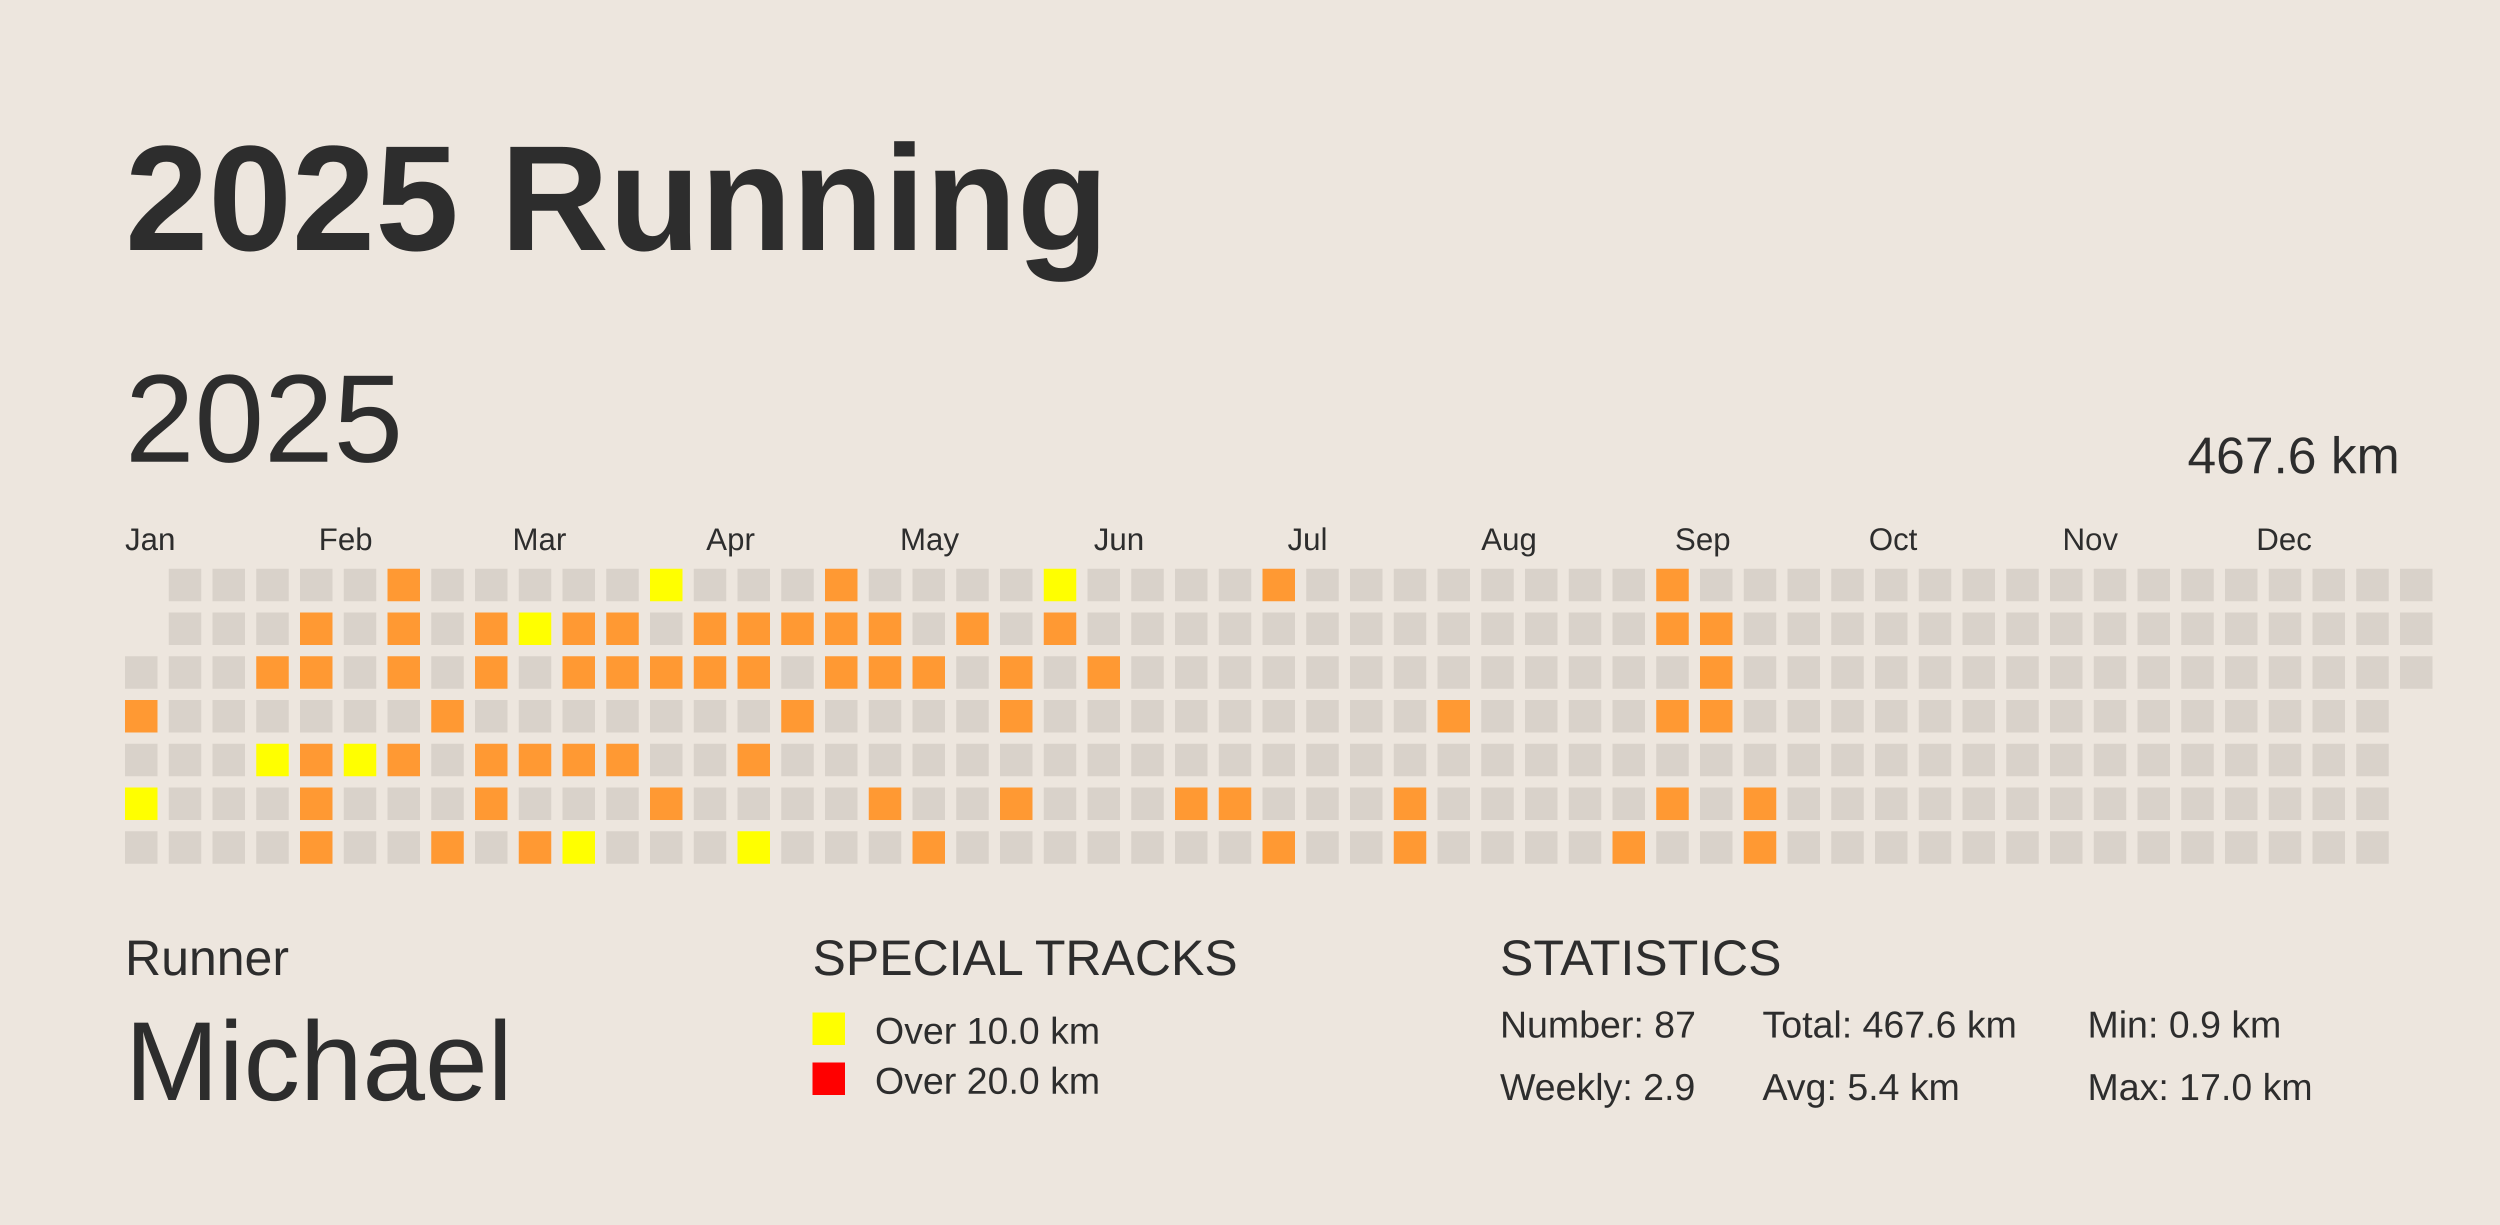
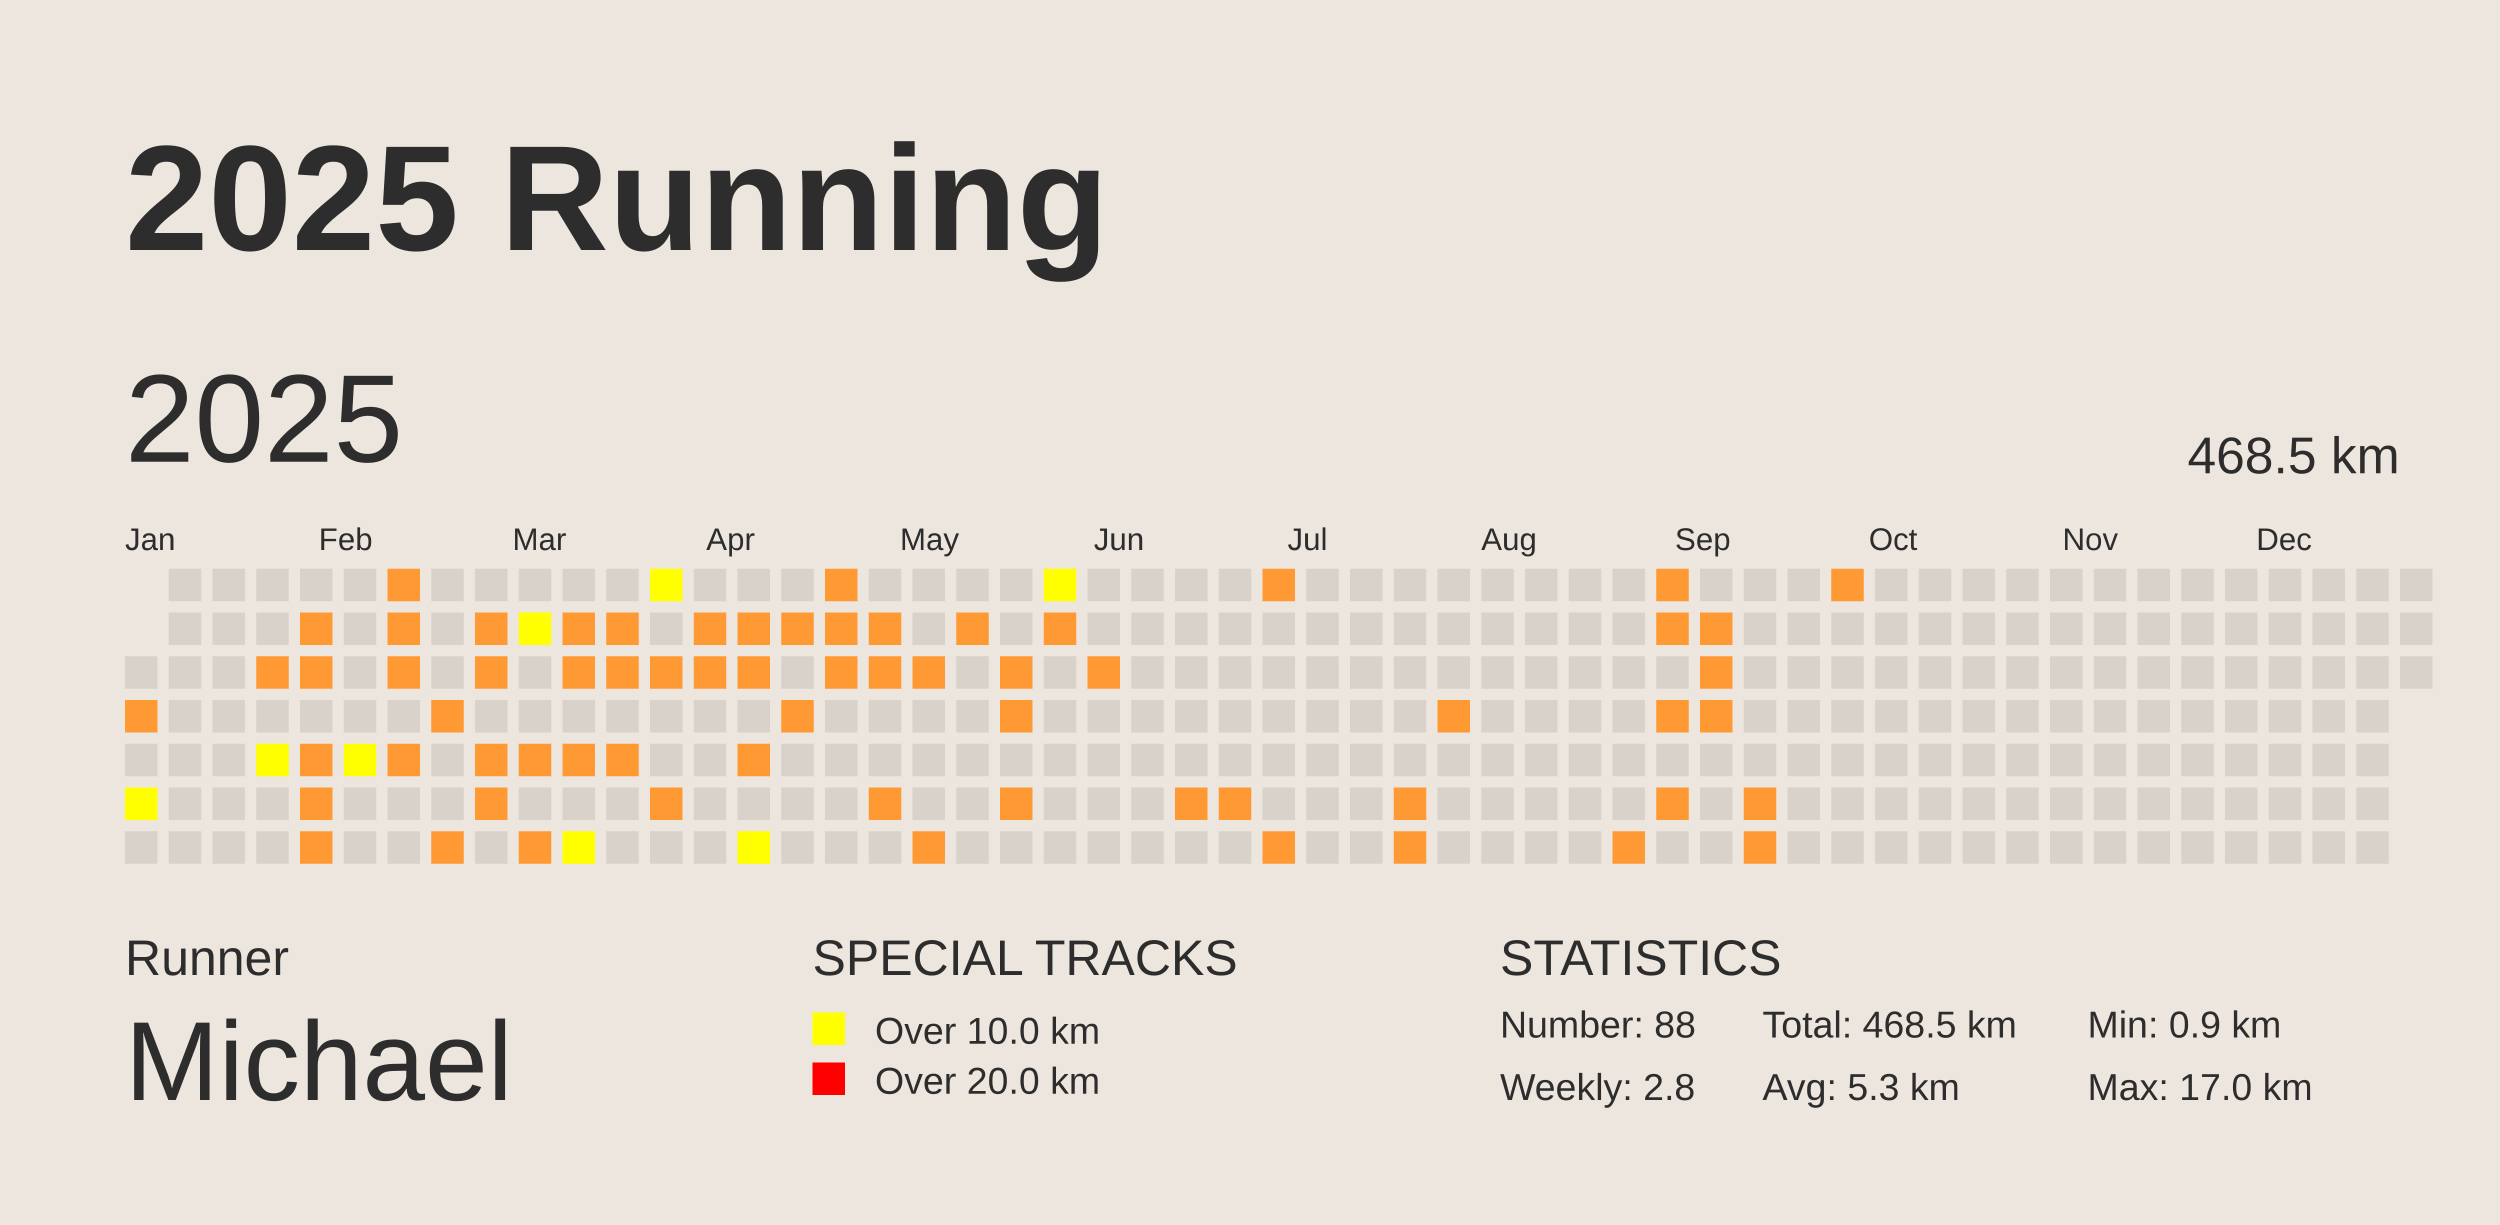
<svg xmlns="http://www.w3.org/2000/svg" baseProfile="full" height="98mm" version="1.1" viewBox="0,0,200,98" width="200mm">
  <defs />
  <rect fill="#EDE6DE" height="98" width="200" x="0" y="0" />
  <text fill="#2D2D2D" style="font-size:12px; font-family:Arial; font-weight:bold;" x="10" y="20">2025 Running</text>
  <text fill="#2D2D2D" style="font-size:4px; font-family:Arial" x="10" y="78">Runner</text>
  <text fill="#2D2D2D" style="font-size:9px; font-family:Arial" x="10" y="88">Michael</text>
  <text fill="#2D2D2D" style="font-size:4px; font-family:Arial" x="65" y="78">SPECIAL TRACKS</text>
  <rect fill="yellow" height="2.6" width="2.6" x="65" y="81" />
  <text fill="#2D2D2D" style="font-size:3px; font-family:Arial" x="70" y="83.5">Over 10.0 km</text>
  <rect fill="red" height="2.6" width="2.6" x="65" y="85" />
  <text fill="#2D2D2D" style="font-size:3px; font-family:Arial" x="70" y="87.5">Over 20.0 km</text>
  <text fill="#2D2D2D" style="font-size:4px; font-family:Arial" x="120" y="78">STATISTICS</text>
-   <text fill="#2D2D2D" style="font-size:3px; font-family:Arial" x="120" y="83">Number: 87</text>
-   <text fill="#2D2D2D" style="font-size:3px; font-family:Arial" x="120" y="88">Weekly: 2.9</text>
-   <text fill="#2D2D2D" style="font-size:3px; font-family:Arial" x="141" y="83">Total: 467.6 km</text>
-   <text fill="#2D2D2D" style="font-size:3px; font-family:Arial" x="141" y="88">Avg: 5.4 km</text>
+   <text fill="#2D2D2D" style="font-size:3px; font-family:Arial" x="120" y="83">Number: 88</text>
+   <text fill="#2D2D2D" style="font-size:3px; font-family:Arial" x="120" y="88">Weekly: 2.8</text>
+   <text fill="#2D2D2D" style="font-size:3px; font-family:Arial" x="141" y="83">Total: 468.5 km</text>
+   <text fill="#2D2D2D" style="font-size:3px; font-family:Arial" x="141" y="88">Avg: 5.3 km</text>
  <text fill="#2D2D2D" style="font-size:3px; font-family:Arial" x="167" y="83">Min: 0.9 km</text>
  <text fill="#2D2D2D" style="font-size:3px; font-family:Arial" x="167" y="88">Max: 17.0 km</text>
  <text dominant-baseline="hanging" fill="#2D2D2D" style="font-size:10.0px; font-family:Arial;" x="10" y="30">2025</text>
-   <text dominant-baseline="hanging" fill="#2D2D2D" style="font-size:4.125px; font-family:Arial;" x="175" y="35">467.6 km</text>
+   <text dominant-baseline="hanging" fill="#2D2D2D" style="font-size:4.125px; font-family:Arial;" x="175" y="35">468.5 km</text>
  <text fill="#2D2D2D" style="font-size:2.5px; font-family:Arial" x="10.0" y="44">Jan</text>
  <text fill="#2D2D2D" style="font-size:2.5px; font-family:Arial" x="25.5" y="44">Feb</text>
  <text fill="#2D2D2D" style="font-size:2.5px; font-family:Arial" x="41.0" y="44">Mar</text>
  <text fill="#2D2D2D" style="font-size:2.5px; font-family:Arial" x="56.5" y="44">Apr</text>
  <text fill="#2D2D2D" style="font-size:2.5px; font-family:Arial" x="72.0" y="44">May</text>
  <text fill="#2D2D2D" style="font-size:2.5px; font-family:Arial" x="87.5" y="44">Jun</text>
  <text fill="#2D2D2D" style="font-size:2.5px; font-family:Arial" x="103.0" y="44">Jul</text>
  <text fill="#2D2D2D" style="font-size:2.5px; font-family:Arial" x="118.5" y="44">Aug</text>
  <text fill="#2D2D2D" style="font-size:2.5px; font-family:Arial" x="134.0" y="44">Sep</text>
  <text fill="#2D2D2D" style="font-size:2.5px; font-family:Arial" x="149.5" y="44">Oct</text>
  <text fill="#2D2D2D" style="font-size:2.5px; font-family:Arial" x="165.0" y="44">Nov</text>
  <text fill="#2D2D2D" style="font-size:2.5px; font-family:Arial" x="180.5" y="44">Dec</text>
  <rect fill="#D9D2CA" height="2.6" width="2.6" x="10.0" y="52.5" />
  <rect fill="#FF9933" height="2.6" width="2.6" x="10.0" y="56.0" />
  <rect fill="#D9D2CA" height="2.6" width="2.6" x="10.0" y="59.5" />
  <rect fill="yellow" height="2.6" width="2.6" x="10.0" y="63.0" />
  <rect fill="#D9D2CA" height="2.6" width="2.6" x="10.0" y="66.5" />
  <rect fill="#D9D2CA" height="2.6" width="2.6" x="13.5" y="45.5" />
  <rect fill="#D9D2CA" height="2.6" width="2.6" x="13.5" y="49.0" />
  <rect fill="#D9D2CA" height="2.6" width="2.6" x="13.5" y="52.5" />
  <rect fill="#D9D2CA" height="2.6" width="2.6" x="13.5" y="56.0" />
  <rect fill="#D9D2CA" height="2.6" width="2.6" x="13.5" y="59.5" />
  <rect fill="#D9D2CA" height="2.6" width="2.6" x="13.5" y="63.0" />
  <rect fill="#D9D2CA" height="2.6" width="2.6" x="13.5" y="66.5" />
  <rect fill="#D9D2CA" height="2.6" width="2.6" x="17.0" y="45.5" />
  <rect fill="#D9D2CA" height="2.6" width="2.6" x="17.0" y="49.0" />
  <rect fill="#D9D2CA" height="2.6" width="2.6" x="17.0" y="52.5" />
  <rect fill="#D9D2CA" height="2.6" width="2.6" x="17.0" y="56.0" />
  <rect fill="#D9D2CA" height="2.6" width="2.6" x="17.0" y="59.5" />
  <rect fill="#D9D2CA" height="2.6" width="2.6" x="17.0" y="63.0" />
  <rect fill="#D9D2CA" height="2.6" width="2.6" x="17.0" y="66.5" />
  <rect fill="#D9D2CA" height="2.6" width="2.6" x="20.5" y="45.5" />
  <rect fill="#D9D2CA" height="2.6" width="2.6" x="20.5" y="49.0" />
  <rect fill="#FF9933" height="2.6" width="2.6" x="20.5" y="52.5" />
  <rect fill="#D9D2CA" height="2.6" width="2.6" x="20.5" y="56.0" />
  <rect fill="yellow" height="2.6" width="2.6" x="20.5" y="59.5" />
  <rect fill="#D9D2CA" height="2.6" width="2.6" x="20.5" y="63.0" />
  <rect fill="#D9D2CA" height="2.6" width="2.6" x="20.5" y="66.5" />
  <rect fill="#D9D2CA" height="2.6" width="2.6" x="24.0" y="45.5" />
  <rect fill="#FF9933" height="2.6" width="2.6" x="24.0" y="49.0" />
  <rect fill="#FF9933" height="2.6" width="2.6" x="24.0" y="52.5" />
  <rect fill="#D9D2CA" height="2.6" width="2.6" x="24.0" y="56.0" />
  <rect fill="#FF9933" height="2.6" width="2.6" x="24.0" y="59.5" />
  <rect fill="#FF9933" height="2.6" width="2.6" x="24.0" y="63.0" />
  <rect fill="#FF9933" height="2.6" width="2.6" x="24.0" y="66.5" />
  <rect fill="#D9D2CA" height="2.6" width="2.6" x="27.5" y="45.5" />
  <rect fill="#D9D2CA" height="2.6" width="2.6" x="27.5" y="49.0" />
  <rect fill="#D9D2CA" height="2.6" width="2.6" x="27.5" y="52.5" />
  <rect fill="#D9D2CA" height="2.6" width="2.6" x="27.5" y="56.0" />
  <rect fill="yellow" height="2.6" width="2.6" x="27.5" y="59.5" />
  <rect fill="#D9D2CA" height="2.6" width="2.6" x="27.5" y="63.0" />
  <rect fill="#D9D2CA" height="2.6" width="2.6" x="27.5" y="66.5" />
  <rect fill="#FF9933" height="2.6" width="2.6" x="31.0" y="45.5" />
  <rect fill="#FF9933" height="2.6" width="2.6" x="31.0" y="49.0" />
  <rect fill="#FF9933" height="2.6" width="2.6" x="31.0" y="52.5" />
  <rect fill="#D9D2CA" height="2.6" width="2.6" x="31.0" y="56.0" />
  <rect fill="#FF9933" height="2.6" width="2.6" x="31.0" y="59.5" />
  <rect fill="#D9D2CA" height="2.6" width="2.6" x="31.0" y="63.0" />
  <rect fill="#D9D2CA" height="2.6" width="2.6" x="31.0" y="66.5" />
  <rect fill="#D9D2CA" height="2.6" width="2.6" x="34.5" y="45.5" />
  <rect fill="#D9D2CA" height="2.6" width="2.6" x="34.5" y="49.0" />
  <rect fill="#D9D2CA" height="2.6" width="2.6" x="34.5" y="52.5" />
  <rect fill="#FF9933" height="2.6" width="2.6" x="34.5" y="56.0" />
  <rect fill="#D9D2CA" height="2.6" width="2.6" x="34.5" y="59.5" />
  <rect fill="#D9D2CA" height="2.6" width="2.6" x="34.5" y="63.0" />
  <rect fill="#FF9933" height="2.6" width="2.6" x="34.5" y="66.5" />
  <rect fill="#D9D2CA" height="2.6" width="2.6" x="38.0" y="45.5" />
  <rect fill="#FF9933" height="2.6" width="2.6" x="38.0" y="49.0" />
  <rect fill="#FF9933" height="2.6" width="2.6" x="38.0" y="52.5" />
  <rect fill="#D9D2CA" height="2.6" width="2.6" x="38.0" y="56.0" />
  <rect fill="#FF9933" height="2.6" width="2.6" x="38.0" y="59.5" />
  <rect fill="#FF9933" height="2.6" width="2.6" x="38.0" y="63.0" />
  <rect fill="#D9D2CA" height="2.6" width="2.6" x="38.0" y="66.5" />
  <rect fill="#D9D2CA" height="2.6" width="2.6" x="41.5" y="45.5" />
  <rect fill="yellow" height="2.6" width="2.6" x="41.5" y="49.0" />
  <rect fill="#D9D2CA" height="2.6" width="2.6" x="41.5" y="52.5" />
  <rect fill="#D9D2CA" height="2.6" width="2.6" x="41.5" y="56.0" />
  <rect fill="#FF9933" height="2.6" width="2.6" x="41.5" y="59.5" />
  <rect fill="#D9D2CA" height="2.6" width="2.6" x="41.5" y="63.0" />
  <rect fill="#FF9933" height="2.6" width="2.6" x="41.5" y="66.5" />
  <rect fill="#D9D2CA" height="2.6" width="2.6" x="45.0" y="45.5" />
  <rect fill="#FF9933" height="2.6" width="2.6" x="45.0" y="49.0" />
  <rect fill="#FF9933" height="2.6" width="2.6" x="45.0" y="52.5" />
  <rect fill="#D9D2CA" height="2.6" width="2.6" x="45.0" y="56.0" />
  <rect fill="#FF9933" height="2.6" width="2.6" x="45.0" y="59.5" />
  <rect fill="#D9D2CA" height="2.6" width="2.6" x="45.0" y="63.0" />
  <rect fill="yellow" height="2.6" width="2.6" x="45.0" y="66.5" />
  <rect fill="#D9D2CA" height="2.6" width="2.6" x="48.5" y="45.5" />
  <rect fill="#FF9933" height="2.6" width="2.6" x="48.5" y="49.0" />
  <rect fill="#FF9933" height="2.6" width="2.6" x="48.5" y="52.5" />
  <rect fill="#D9D2CA" height="2.6" width="2.6" x="48.5" y="56.0" />
  <rect fill="#FF9933" height="2.6" width="2.6" x="48.5" y="59.5" />
  <rect fill="#D9D2CA" height="2.6" width="2.6" x="48.5" y="63.0" />
  <rect fill="#D9D2CA" height="2.6" width="2.6" x="48.5" y="66.5" />
  <rect fill="yellow" height="2.6" width="2.6" x="52.0" y="45.5" />
  <rect fill="#D9D2CA" height="2.6" width="2.6" x="52.0" y="49.0" />
  <rect fill="#FF9933" height="2.6" width="2.6" x="52.0" y="52.5" />
  <rect fill="#D9D2CA" height="2.6" width="2.6" x="52.0" y="56.0" />
  <rect fill="#D9D2CA" height="2.6" width="2.6" x="52.0" y="59.5" />
  <rect fill="#FF9933" height="2.6" width="2.6" x="52.0" y="63.0" />
  <rect fill="#D9D2CA" height="2.6" width="2.6" x="52.0" y="66.5" />
  <rect fill="#D9D2CA" height="2.6" width="2.6" x="55.5" y="45.5" />
  <rect fill="#FF9933" height="2.6" width="2.6" x="55.5" y="49.0" />
  <rect fill="#FF9933" height="2.6" width="2.6" x="55.5" y="52.5" />
  <rect fill="#D9D2CA" height="2.6" width="2.6" x="55.5" y="56.0" />
  <rect fill="#D9D2CA" height="2.6" width="2.6" x="55.5" y="59.5" />
  <rect fill="#D9D2CA" height="2.6" width="2.6" x="55.5" y="63.0" />
  <rect fill="#D9D2CA" height="2.6" width="2.6" x="55.5" y="66.5" />
  <rect fill="#D9D2CA" height="2.6" width="2.6" x="59.0" y="45.5" />
  <rect fill="#FF9933" height="2.6" width="2.6" x="59.0" y="49.0" />
  <rect fill="#FF9933" height="2.6" width="2.6" x="59.0" y="52.5" />
  <rect fill="#D9D2CA" height="2.6" width="2.6" x="59.0" y="56.0" />
  <rect fill="#FF9933" height="2.6" width="2.6" x="59.0" y="59.5" />
  <rect fill="#D9D2CA" height="2.6" width="2.6" x="59.0" y="63.0" />
  <rect fill="yellow" height="2.6" width="2.6" x="59.0" y="66.5" />
  <rect fill="#D9D2CA" height="2.6" width="2.6" x="62.5" y="45.5" />
  <rect fill="#FF9933" height="2.6" width="2.6" x="62.5" y="49.0" />
  <rect fill="#D9D2CA" height="2.6" width="2.6" x="62.5" y="52.5" />
  <rect fill="#FF9933" height="2.6" width="2.6" x="62.5" y="56.0" />
  <rect fill="#D9D2CA" height="2.6" width="2.6" x="62.5" y="59.5" />
  <rect fill="#D9D2CA" height="2.6" width="2.6" x="62.5" y="63.0" />
  <rect fill="#D9D2CA" height="2.6" width="2.6" x="62.5" y="66.5" />
  <rect fill="#FF9933" height="2.6" width="2.6" x="66.0" y="45.5" />
  <rect fill="#FF9933" height="2.6" width="2.6" x="66.0" y="49.0" />
  <rect fill="#FF9933" height="2.6" width="2.6" x="66.0" y="52.5" />
  <rect fill="#D9D2CA" height="2.6" width="2.6" x="66.0" y="56.0" />
  <rect fill="#D9D2CA" height="2.6" width="2.6" x="66.0" y="59.5" />
  <rect fill="#D9D2CA" height="2.6" width="2.6" x="66.0" y="63.0" />
  <rect fill="#D9D2CA" height="2.6" width="2.6" x="66.0" y="66.5" />
  <rect fill="#D9D2CA" height="2.6" width="2.6" x="69.5" y="45.5" />
  <rect fill="#FF9933" height="2.6" width="2.6" x="69.5" y="49.0" />
  <rect fill="#FF9933" height="2.6" width="2.6" x="69.5" y="52.5" />
  <rect fill="#D9D2CA" height="2.6" width="2.6" x="69.5" y="56.0" />
  <rect fill="#D9D2CA" height="2.6" width="2.6" x="69.5" y="59.5" />
  <rect fill="#FF9933" height="2.6" width="2.6" x="69.5" y="63.0" />
  <rect fill="#D9D2CA" height="2.6" width="2.6" x="69.5" y="66.5" />
  <rect fill="#D9D2CA" height="2.6" width="2.6" x="73.0" y="45.5" />
  <rect fill="#D9D2CA" height="2.6" width="2.6" x="73.0" y="49.0" />
  <rect fill="#FF9933" height="2.6" width="2.6" x="73.0" y="52.5" />
  <rect fill="#D9D2CA" height="2.6" width="2.6" x="73.0" y="56.0" />
  <rect fill="#D9D2CA" height="2.6" width="2.6" x="73.0" y="59.5" />
  <rect fill="#D9D2CA" height="2.6" width="2.6" x="73.0" y="63.0" />
  <rect fill="#FF9933" height="2.6" width="2.6" x="73.0" y="66.5" />
  <rect fill="#D9D2CA" height="2.6" width="2.6" x="76.5" y="45.5" />
  <rect fill="#FF9933" height="2.6" width="2.6" x="76.5" y="49.0" />
  <rect fill="#D9D2CA" height="2.6" width="2.6" x="76.5" y="52.5" />
  <rect fill="#D9D2CA" height="2.6" width="2.6" x="76.5" y="56.0" />
  <rect fill="#D9D2CA" height="2.6" width="2.6" x="76.5" y="59.5" />
  <rect fill="#D9D2CA" height="2.6" width="2.6" x="76.5" y="63.0" />
  <rect fill="#D9D2CA" height="2.6" width="2.6" x="76.5" y="66.5" />
  <rect fill="#D9D2CA" height="2.6" width="2.6" x="80.0" y="45.5" />
  <rect fill="#D9D2CA" height="2.6" width="2.6" x="80.0" y="49.0" />
  <rect fill="#FF9933" height="2.6" width="2.6" x="80.0" y="52.5" />
  <rect fill="#FF9933" height="2.6" width="2.6" x="80.0" y="56.0" />
  <rect fill="#D9D2CA" height="2.6" width="2.6" x="80.0" y="59.5" />
  <rect fill="#FF9933" height="2.6" width="2.6" x="80.0" y="63.0" />
  <rect fill="#D9D2CA" height="2.6" width="2.6" x="80.0" y="66.5" />
  <rect fill="yellow" height="2.6" width="2.6" x="83.5" y="45.5" />
  <rect fill="#FF9933" height="2.6" width="2.6" x="83.5" y="49.0" />
  <rect fill="#D9D2CA" height="2.6" width="2.6" x="83.5" y="52.5" />
  <rect fill="#D9D2CA" height="2.6" width="2.6" x="83.5" y="56.0" />
  <rect fill="#D9D2CA" height="2.6" width="2.6" x="83.5" y="59.5" />
  <rect fill="#D9D2CA" height="2.6" width="2.6" x="83.5" y="63.0" />
  <rect fill="#D9D2CA" height="2.6" width="2.6" x="83.5" y="66.5" />
  <rect fill="#D9D2CA" height="2.6" width="2.6" x="87.0" y="45.5" />
  <rect fill="#D9D2CA" height="2.6" width="2.6" x="87.0" y="49.0" />
  <rect fill="#FF9933" height="2.6" width="2.6" x="87.0" y="52.5" />
  <rect fill="#D9D2CA" height="2.6" width="2.6" x="87.0" y="56.0" />
  <rect fill="#D9D2CA" height="2.6" width="2.6" x="87.0" y="59.5" />
  <rect fill="#D9D2CA" height="2.6" width="2.6" x="87.0" y="63.0" />
  <rect fill="#D9D2CA" height="2.6" width="2.6" x="87.0" y="66.5" />
  <rect fill="#D9D2CA" height="2.6" width="2.6" x="90.5" y="45.5" />
  <rect fill="#D9D2CA" height="2.6" width="2.6" x="90.5" y="49.0" />
  <rect fill="#D9D2CA" height="2.6" width="2.6" x="90.5" y="52.5" />
  <rect fill="#D9D2CA" height="2.6" width="2.6" x="90.5" y="56.0" />
  <rect fill="#D9D2CA" height="2.6" width="2.6" x="90.5" y="59.5" />
  <rect fill="#D9D2CA" height="2.6" width="2.6" x="90.5" y="63.0" />
  <rect fill="#D9D2CA" height="2.6" width="2.6" x="90.5" y="66.5" />
  <rect fill="#D9D2CA" height="2.6" width="2.6" x="94.0" y="45.5" />
  <rect fill="#D9D2CA" height="2.6" width="2.6" x="94.0" y="49.0" />
  <rect fill="#D9D2CA" height="2.6" width="2.6" x="94.0" y="52.5" />
  <rect fill="#D9D2CA" height="2.6" width="2.6" x="94.0" y="56.0" />
  <rect fill="#D9D2CA" height="2.6" width="2.6" x="94.0" y="59.5" />
  <rect fill="#FF9933" height="2.6" width="2.6" x="94.0" y="63.0" />
  <rect fill="#D9D2CA" height="2.6" width="2.6" x="94.0" y="66.5" />
  <rect fill="#D9D2CA" height="2.6" width="2.6" x="97.5" y="45.5" />
  <rect fill="#D9D2CA" height="2.6" width="2.6" x="97.5" y="49.0" />
  <rect fill="#D9D2CA" height="2.6" width="2.6" x="97.5" y="52.5" />
  <rect fill="#D9D2CA" height="2.6" width="2.6" x="97.5" y="56.0" />
  <rect fill="#D9D2CA" height="2.6" width="2.6" x="97.5" y="59.5" />
  <rect fill="#FF9933" height="2.6" width="2.6" x="97.5" y="63.0" />
  <rect fill="#D9D2CA" height="2.6" width="2.6" x="97.5" y="66.5" />
  <rect fill="#FF9933" height="2.6" width="2.6" x="101.0" y="45.5" />
  <rect fill="#D9D2CA" height="2.6" width="2.6" x="101.0" y="49.0" />
  <rect fill="#D9D2CA" height="2.6" width="2.6" x="101.0" y="52.5" />
  <rect fill="#D9D2CA" height="2.6" width="2.6" x="101.0" y="56.0" />
  <rect fill="#D9D2CA" height="2.6" width="2.6" x="101.0" y="59.5" />
  <rect fill="#D9D2CA" height="2.6" width="2.6" x="101.0" y="63.0" />
  <rect fill="#FF9933" height="2.6" width="2.6" x="101.0" y="66.5" />
  <rect fill="#D9D2CA" height="2.6" width="2.6" x="104.5" y="45.5" />
  <rect fill="#D9D2CA" height="2.6" width="2.6" x="104.5" y="49.0" />
  <rect fill="#D9D2CA" height="2.6" width="2.6" x="104.5" y="52.5" />
  <rect fill="#D9D2CA" height="2.6" width="2.6" x="104.5" y="56.0" />
  <rect fill="#D9D2CA" height="2.6" width="2.6" x="104.5" y="59.5" />
  <rect fill="#D9D2CA" height="2.6" width="2.6" x="104.5" y="63.0" />
  <rect fill="#D9D2CA" height="2.6" width="2.6" x="104.5" y="66.5" />
  <rect fill="#D9D2CA" height="2.6" width="2.6" x="108.0" y="45.5" />
  <rect fill="#D9D2CA" height="2.6" width="2.6" x="108.0" y="49.0" />
  <rect fill="#D9D2CA" height="2.6" width="2.6" x="108.0" y="52.5" />
  <rect fill="#D9D2CA" height="2.6" width="2.6" x="108.0" y="56.0" />
  <rect fill="#D9D2CA" height="2.6" width="2.6" x="108.0" y="59.5" />
  <rect fill="#D9D2CA" height="2.6" width="2.6" x="108.0" y="63.0" />
  <rect fill="#D9D2CA" height="2.6" width="2.6" x="108.0" y="66.5" />
  <rect fill="#D9D2CA" height="2.6" width="2.6" x="111.5" y="45.5" />
  <rect fill="#D9D2CA" height="2.6" width="2.6" x="111.5" y="49.0" />
  <rect fill="#D9D2CA" height="2.6" width="2.6" x="111.5" y="52.5" />
  <rect fill="#D9D2CA" height="2.6" width="2.6" x="111.5" y="56.0" />
  <rect fill="#D9D2CA" height="2.6" width="2.6" x="111.5" y="59.5" />
  <rect fill="#FF9933" height="2.6" width="2.6" x="111.5" y="63.0" />
  <rect fill="#FF9933" height="2.6" width="2.6" x="111.5" y="66.5" />
  <rect fill="#D9D2CA" height="2.6" width="2.6" x="115.0" y="45.5" />
  <rect fill="#D9D2CA" height="2.6" width="2.6" x="115.0" y="49.0" />
  <rect fill="#D9D2CA" height="2.6" width="2.6" x="115.0" y="52.5" />
  <rect fill="#FF9933" height="2.6" width="2.6" x="115.0" y="56.0" />
  <rect fill="#D9D2CA" height="2.6" width="2.6" x="115.0" y="59.5" />
  <rect fill="#D9D2CA" height="2.6" width="2.6" x="115.0" y="63.0" />
  <rect fill="#D9D2CA" height="2.6" width="2.6" x="115.0" y="66.5" />
  <rect fill="#D9D2CA" height="2.6" width="2.6" x="118.5" y="45.5" />
  <rect fill="#D9D2CA" height="2.6" width="2.6" x="118.5" y="49.0" />
  <rect fill="#D9D2CA" height="2.6" width="2.6" x="118.5" y="52.5" />
  <rect fill="#D9D2CA" height="2.6" width="2.6" x="118.5" y="56.0" />
  <rect fill="#D9D2CA" height="2.6" width="2.6" x="118.5" y="59.5" />
  <rect fill="#D9D2CA" height="2.6" width="2.6" x="118.5" y="63.0" />
  <rect fill="#D9D2CA" height="2.6" width="2.6" x="118.5" y="66.5" />
  <rect fill="#D9D2CA" height="2.6" width="2.6" x="122.0" y="45.5" />
  <rect fill="#D9D2CA" height="2.6" width="2.6" x="122.0" y="49.0" />
  <rect fill="#D9D2CA" height="2.6" width="2.6" x="122.0" y="52.5" />
  <rect fill="#D9D2CA" height="2.6" width="2.6" x="122.0" y="56.0" />
  <rect fill="#D9D2CA" height="2.6" width="2.6" x="122.0" y="59.5" />
  <rect fill="#D9D2CA" height="2.6" width="2.6" x="122.0" y="63.0" />
  <rect fill="#D9D2CA" height="2.6" width="2.6" x="122.0" y="66.5" />
  <rect fill="#D9D2CA" height="2.6" width="2.6" x="125.5" y="45.5" />
  <rect fill="#D9D2CA" height="2.6" width="2.6" x="125.5" y="49.0" />
  <rect fill="#D9D2CA" height="2.6" width="2.6" x="125.5" y="52.5" />
  <rect fill="#D9D2CA" height="2.6" width="2.6" x="125.5" y="56.0" />
  <rect fill="#D9D2CA" height="2.6" width="2.6" x="125.5" y="59.5" />
  <rect fill="#D9D2CA" height="2.6" width="2.6" x="125.5" y="63.0" />
  <rect fill="#D9D2CA" height="2.6" width="2.6" x="125.5" y="66.5" />
  <rect fill="#D9D2CA" height="2.6" width="2.6" x="129.0" y="45.5" />
  <rect fill="#D9D2CA" height="2.6" width="2.6" x="129.0" y="49.0" />
  <rect fill="#D9D2CA" height="2.6" width="2.6" x="129.0" y="52.5" />
  <rect fill="#D9D2CA" height="2.6" width="2.6" x="129.0" y="56.0" />
  <rect fill="#D9D2CA" height="2.6" width="2.6" x="129.0" y="59.5" />
  <rect fill="#D9D2CA" height="2.6" width="2.6" x="129.0" y="63.0" />
  <rect fill="#FF9933" height="2.6" width="2.6" x="129.0" y="66.5" />
  <rect fill="#FF9933" height="2.6" width="2.6" x="132.5" y="45.5" />
  <rect fill="#FF9933" height="2.6" width="2.6" x="132.5" y="49.0" />
  <rect fill="#D9D2CA" height="2.6" width="2.6" x="132.5" y="52.5" />
  <rect fill="#FF9933" height="2.6" width="2.6" x="132.5" y="56.0" />
  <rect fill="#D9D2CA" height="2.6" width="2.6" x="132.5" y="59.5" />
  <rect fill="#FF9933" height="2.6" width="2.6" x="132.5" y="63.0" />
  <rect fill="#D9D2CA" height="2.6" width="2.6" x="132.5" y="66.5" />
  <rect fill="#D9D2CA" height="2.6" width="2.6" x="136.0" y="45.5" />
  <rect fill="#FF9933" height="2.6" width="2.6" x="136.0" y="49.0" />
  <rect fill="#FF9933" height="2.6" width="2.6" x="136.0" y="52.5" />
  <rect fill="#FF9933" height="2.6" width="2.6" x="136.0" y="56.0" />
  <rect fill="#D9D2CA" height="2.6" width="2.6" x="136.0" y="59.5" />
  <rect fill="#D9D2CA" height="2.6" width="2.6" x="136.0" y="63.0" />
  <rect fill="#D9D2CA" height="2.6" width="2.6" x="136.0" y="66.5" />
  <rect fill="#D9D2CA" height="2.6" width="2.6" x="139.5" y="45.5" />
  <rect fill="#D9D2CA" height="2.6" width="2.6" x="139.5" y="49.0" />
  <rect fill="#D9D2CA" height="2.6" width="2.6" x="139.5" y="52.5" />
  <rect fill="#D9D2CA" height="2.6" width="2.6" x="139.5" y="56.0" />
  <rect fill="#D9D2CA" height="2.6" width="2.6" x="139.5" y="59.5" />
  <rect fill="#FF9933" height="2.6" width="2.6" x="139.5" y="63.0" />
  <rect fill="#FF9933" height="2.6" width="2.6" x="139.5" y="66.5" />
  <rect fill="#D9D2CA" height="2.6" width="2.6" x="143.0" y="45.5" />
  <rect fill="#D9D2CA" height="2.6" width="2.6" x="143.0" y="49.0" />
  <rect fill="#D9D2CA" height="2.6" width="2.6" x="143.0" y="52.5" />
  <rect fill="#D9D2CA" height="2.6" width="2.6" x="143.0" y="56.0" />
  <rect fill="#D9D2CA" height="2.6" width="2.6" x="143.0" y="59.5" />
  <rect fill="#D9D2CA" height="2.6" width="2.6" x="143.0" y="63.0" />
  <rect fill="#D9D2CA" height="2.6" width="2.6" x="143.0" y="66.5" />
-   <rect fill="#D9D2CA" height="2.6" width="2.6" x="146.5" y="45.5" />
+   <rect fill="#FF9933" height="2.6" width="2.6" x="146.5" y="45.5" />
  <rect fill="#D9D2CA" height="2.6" width="2.6" x="146.5" y="49.0" />
  <rect fill="#D9D2CA" height="2.6" width="2.6" x="146.5" y="52.5" />
  <rect fill="#D9D2CA" height="2.6" width="2.6" x="146.5" y="56.0" />
  <rect fill="#D9D2CA" height="2.6" width="2.6" x="146.5" y="59.5" />
  <rect fill="#D9D2CA" height="2.6" width="2.6" x="146.5" y="63.0" />
  <rect fill="#D9D2CA" height="2.6" width="2.6" x="146.5" y="66.5" />
  <rect fill="#D9D2CA" height="2.6" width="2.6" x="150.0" y="45.5" />
  <rect fill="#D9D2CA" height="2.6" width="2.6" x="150.0" y="49.0" />
  <rect fill="#D9D2CA" height="2.6" width="2.6" x="150.0" y="52.5" />
  <rect fill="#D9D2CA" height="2.6" width="2.6" x="150.0" y="56.0" />
  <rect fill="#D9D2CA" height="2.6" width="2.6" x="150.0" y="59.5" />
  <rect fill="#D9D2CA" height="2.6" width="2.6" x="150.0" y="63.0" />
  <rect fill="#D9D2CA" height="2.6" width="2.6" x="150.0" y="66.5" />
  <rect fill="#D9D2CA" height="2.6" width="2.6" x="153.5" y="45.5" />
  <rect fill="#D9D2CA" height="2.6" width="2.6" x="153.5" y="49.0" />
  <rect fill="#D9D2CA" height="2.6" width="2.6" x="153.5" y="52.5" />
  <rect fill="#D9D2CA" height="2.6" width="2.6" x="153.5" y="56.0" />
  <rect fill="#D9D2CA" height="2.6" width="2.6" x="153.5" y="59.5" />
  <rect fill="#D9D2CA" height="2.6" width="2.6" x="153.5" y="63.0" />
  <rect fill="#D9D2CA" height="2.6" width="2.6" x="153.5" y="66.5" />
  <rect fill="#D9D2CA" height="2.6" width="2.6" x="157.0" y="45.5" />
  <rect fill="#D9D2CA" height="2.6" width="2.6" x="157.0" y="49.0" />
  <rect fill="#D9D2CA" height="2.6" width="2.6" x="157.0" y="52.5" />
  <rect fill="#D9D2CA" height="2.6" width="2.6" x="157.0" y="56.0" />
  <rect fill="#D9D2CA" height="2.6" width="2.6" x="157.0" y="59.5" />
  <rect fill="#D9D2CA" height="2.6" width="2.6" x="157.0" y="63.0" />
  <rect fill="#D9D2CA" height="2.6" width="2.6" x="157.0" y="66.5" />
  <rect fill="#D9D2CA" height="2.6" width="2.6" x="160.5" y="45.5" />
  <rect fill="#D9D2CA" height="2.6" width="2.6" x="160.5" y="49.0" />
  <rect fill="#D9D2CA" height="2.6" width="2.6" x="160.5" y="52.5" />
  <rect fill="#D9D2CA" height="2.6" width="2.6" x="160.5" y="56.0" />
  <rect fill="#D9D2CA" height="2.6" width="2.6" x="160.5" y="59.5" />
  <rect fill="#D9D2CA" height="2.6" width="2.6" x="160.5" y="63.0" />
  <rect fill="#D9D2CA" height="2.6" width="2.6" x="160.5" y="66.5" />
  <rect fill="#D9D2CA" height="2.6" width="2.6" x="164.0" y="45.5" />
  <rect fill="#D9D2CA" height="2.6" width="2.6" x="164.0" y="49.0" />
  <rect fill="#D9D2CA" height="2.6" width="2.6" x="164.0" y="52.5" />
  <rect fill="#D9D2CA" height="2.6" width="2.6" x="164.0" y="56.0" />
  <rect fill="#D9D2CA" height="2.6" width="2.6" x="164.0" y="59.5" />
  <rect fill="#D9D2CA" height="2.6" width="2.6" x="164.0" y="63.0" />
  <rect fill="#D9D2CA" height="2.6" width="2.6" x="164.0" y="66.5" />
  <rect fill="#D9D2CA" height="2.6" width="2.6" x="167.5" y="45.5" />
  <rect fill="#D9D2CA" height="2.6" width="2.6" x="167.5" y="49.0" />
  <rect fill="#D9D2CA" height="2.6" width="2.6" x="167.5" y="52.5" />
  <rect fill="#D9D2CA" height="2.6" width="2.6" x="167.5" y="56.0" />
  <rect fill="#D9D2CA" height="2.6" width="2.6" x="167.5" y="59.5" />
  <rect fill="#D9D2CA" height="2.6" width="2.6" x="167.5" y="63.0" />
  <rect fill="#D9D2CA" height="2.6" width="2.6" x="167.5" y="66.5" />
  <rect fill="#D9D2CA" height="2.6" width="2.6" x="171.0" y="45.5" />
  <rect fill="#D9D2CA" height="2.6" width="2.6" x="171.0" y="49.0" />
  <rect fill="#D9D2CA" height="2.6" width="2.6" x="171.0" y="52.5" />
  <rect fill="#D9D2CA" height="2.6" width="2.6" x="171.0" y="56.0" />
  <rect fill="#D9D2CA" height="2.6" width="2.6" x="171.0" y="59.5" />
  <rect fill="#D9D2CA" height="2.6" width="2.6" x="171.0" y="63.0" />
  <rect fill="#D9D2CA" height="2.6" width="2.6" x="171.0" y="66.5" />
  <rect fill="#D9D2CA" height="2.6" width="2.6" x="174.5" y="45.5" />
  <rect fill="#D9D2CA" height="2.6" width="2.6" x="174.5" y="49.0" />
  <rect fill="#D9D2CA" height="2.6" width="2.6" x="174.5" y="52.5" />
  <rect fill="#D9D2CA" height="2.6" width="2.6" x="174.5" y="56.0" />
  <rect fill="#D9D2CA" height="2.6" width="2.6" x="174.5" y="59.5" />
  <rect fill="#D9D2CA" height="2.6" width="2.6" x="174.5" y="63.0" />
  <rect fill="#D9D2CA" height="2.6" width="2.6" x="174.5" y="66.5" />
  <rect fill="#D9D2CA" height="2.6" width="2.6" x="178.0" y="45.5" />
  <rect fill="#D9D2CA" height="2.6" width="2.6" x="178.0" y="49.0" />
  <rect fill="#D9D2CA" height="2.6" width="2.6" x="178.0" y="52.5" />
  <rect fill="#D9D2CA" height="2.6" width="2.6" x="178.0" y="56.0" />
  <rect fill="#D9D2CA" height="2.6" width="2.6" x="178.0" y="59.5" />
  <rect fill="#D9D2CA" height="2.6" width="2.6" x="178.0" y="63.0" />
  <rect fill="#D9D2CA" height="2.6" width="2.6" x="178.0" y="66.5" />
  <rect fill="#D9D2CA" height="2.6" width="2.6" x="181.5" y="45.5" />
  <rect fill="#D9D2CA" height="2.6" width="2.6" x="181.5" y="49.0" />
  <rect fill="#D9D2CA" height="2.6" width="2.6" x="181.5" y="52.5" />
  <rect fill="#D9D2CA" height="2.6" width="2.6" x="181.5" y="56.0" />
  <rect fill="#D9D2CA" height="2.6" width="2.6" x="181.5" y="59.5" />
  <rect fill="#D9D2CA" height="2.6" width="2.6" x="181.5" y="63.0" />
  <rect fill="#D9D2CA" height="2.6" width="2.6" x="181.5" y="66.5" />
  <rect fill="#D9D2CA" height="2.6" width="2.6" x="185.0" y="45.5" />
  <rect fill="#D9D2CA" height="2.6" width="2.6" x="185.0" y="49.0" />
  <rect fill="#D9D2CA" height="2.6" width="2.6" x="185.0" y="52.5" />
  <rect fill="#D9D2CA" height="2.6" width="2.6" x="185.0" y="56.0" />
  <rect fill="#D9D2CA" height="2.6" width="2.6" x="185.0" y="59.5" />
  <rect fill="#D9D2CA" height="2.6" width="2.6" x="185.0" y="63.0" />
  <rect fill="#D9D2CA" height="2.6" width="2.6" x="185.0" y="66.5" />
  <rect fill="#D9D2CA" height="2.6" width="2.6" x="188.5" y="45.5" />
  <rect fill="#D9D2CA" height="2.6" width="2.6" x="188.5" y="49.0" />
  <rect fill="#D9D2CA" height="2.6" width="2.6" x="188.5" y="52.5" />
  <rect fill="#D9D2CA" height="2.6" width="2.6" x="188.5" y="56.0" />
  <rect fill="#D9D2CA" height="2.6" width="2.6" x="188.5" y="59.5" />
  <rect fill="#D9D2CA" height="2.6" width="2.6" x="188.5" y="63.0" />
  <rect fill="#D9D2CA" height="2.6" width="2.6" x="188.5" y="66.5" />
  <rect fill="#D9D2CA" height="2.6" width="2.6" x="192.0" y="45.5" />
  <rect fill="#D9D2CA" height="2.6" width="2.6" x="192.0" y="49.0" />
  <rect fill="#D9D2CA" height="2.6" width="2.6" x="192.0" y="52.5" />
</svg>
